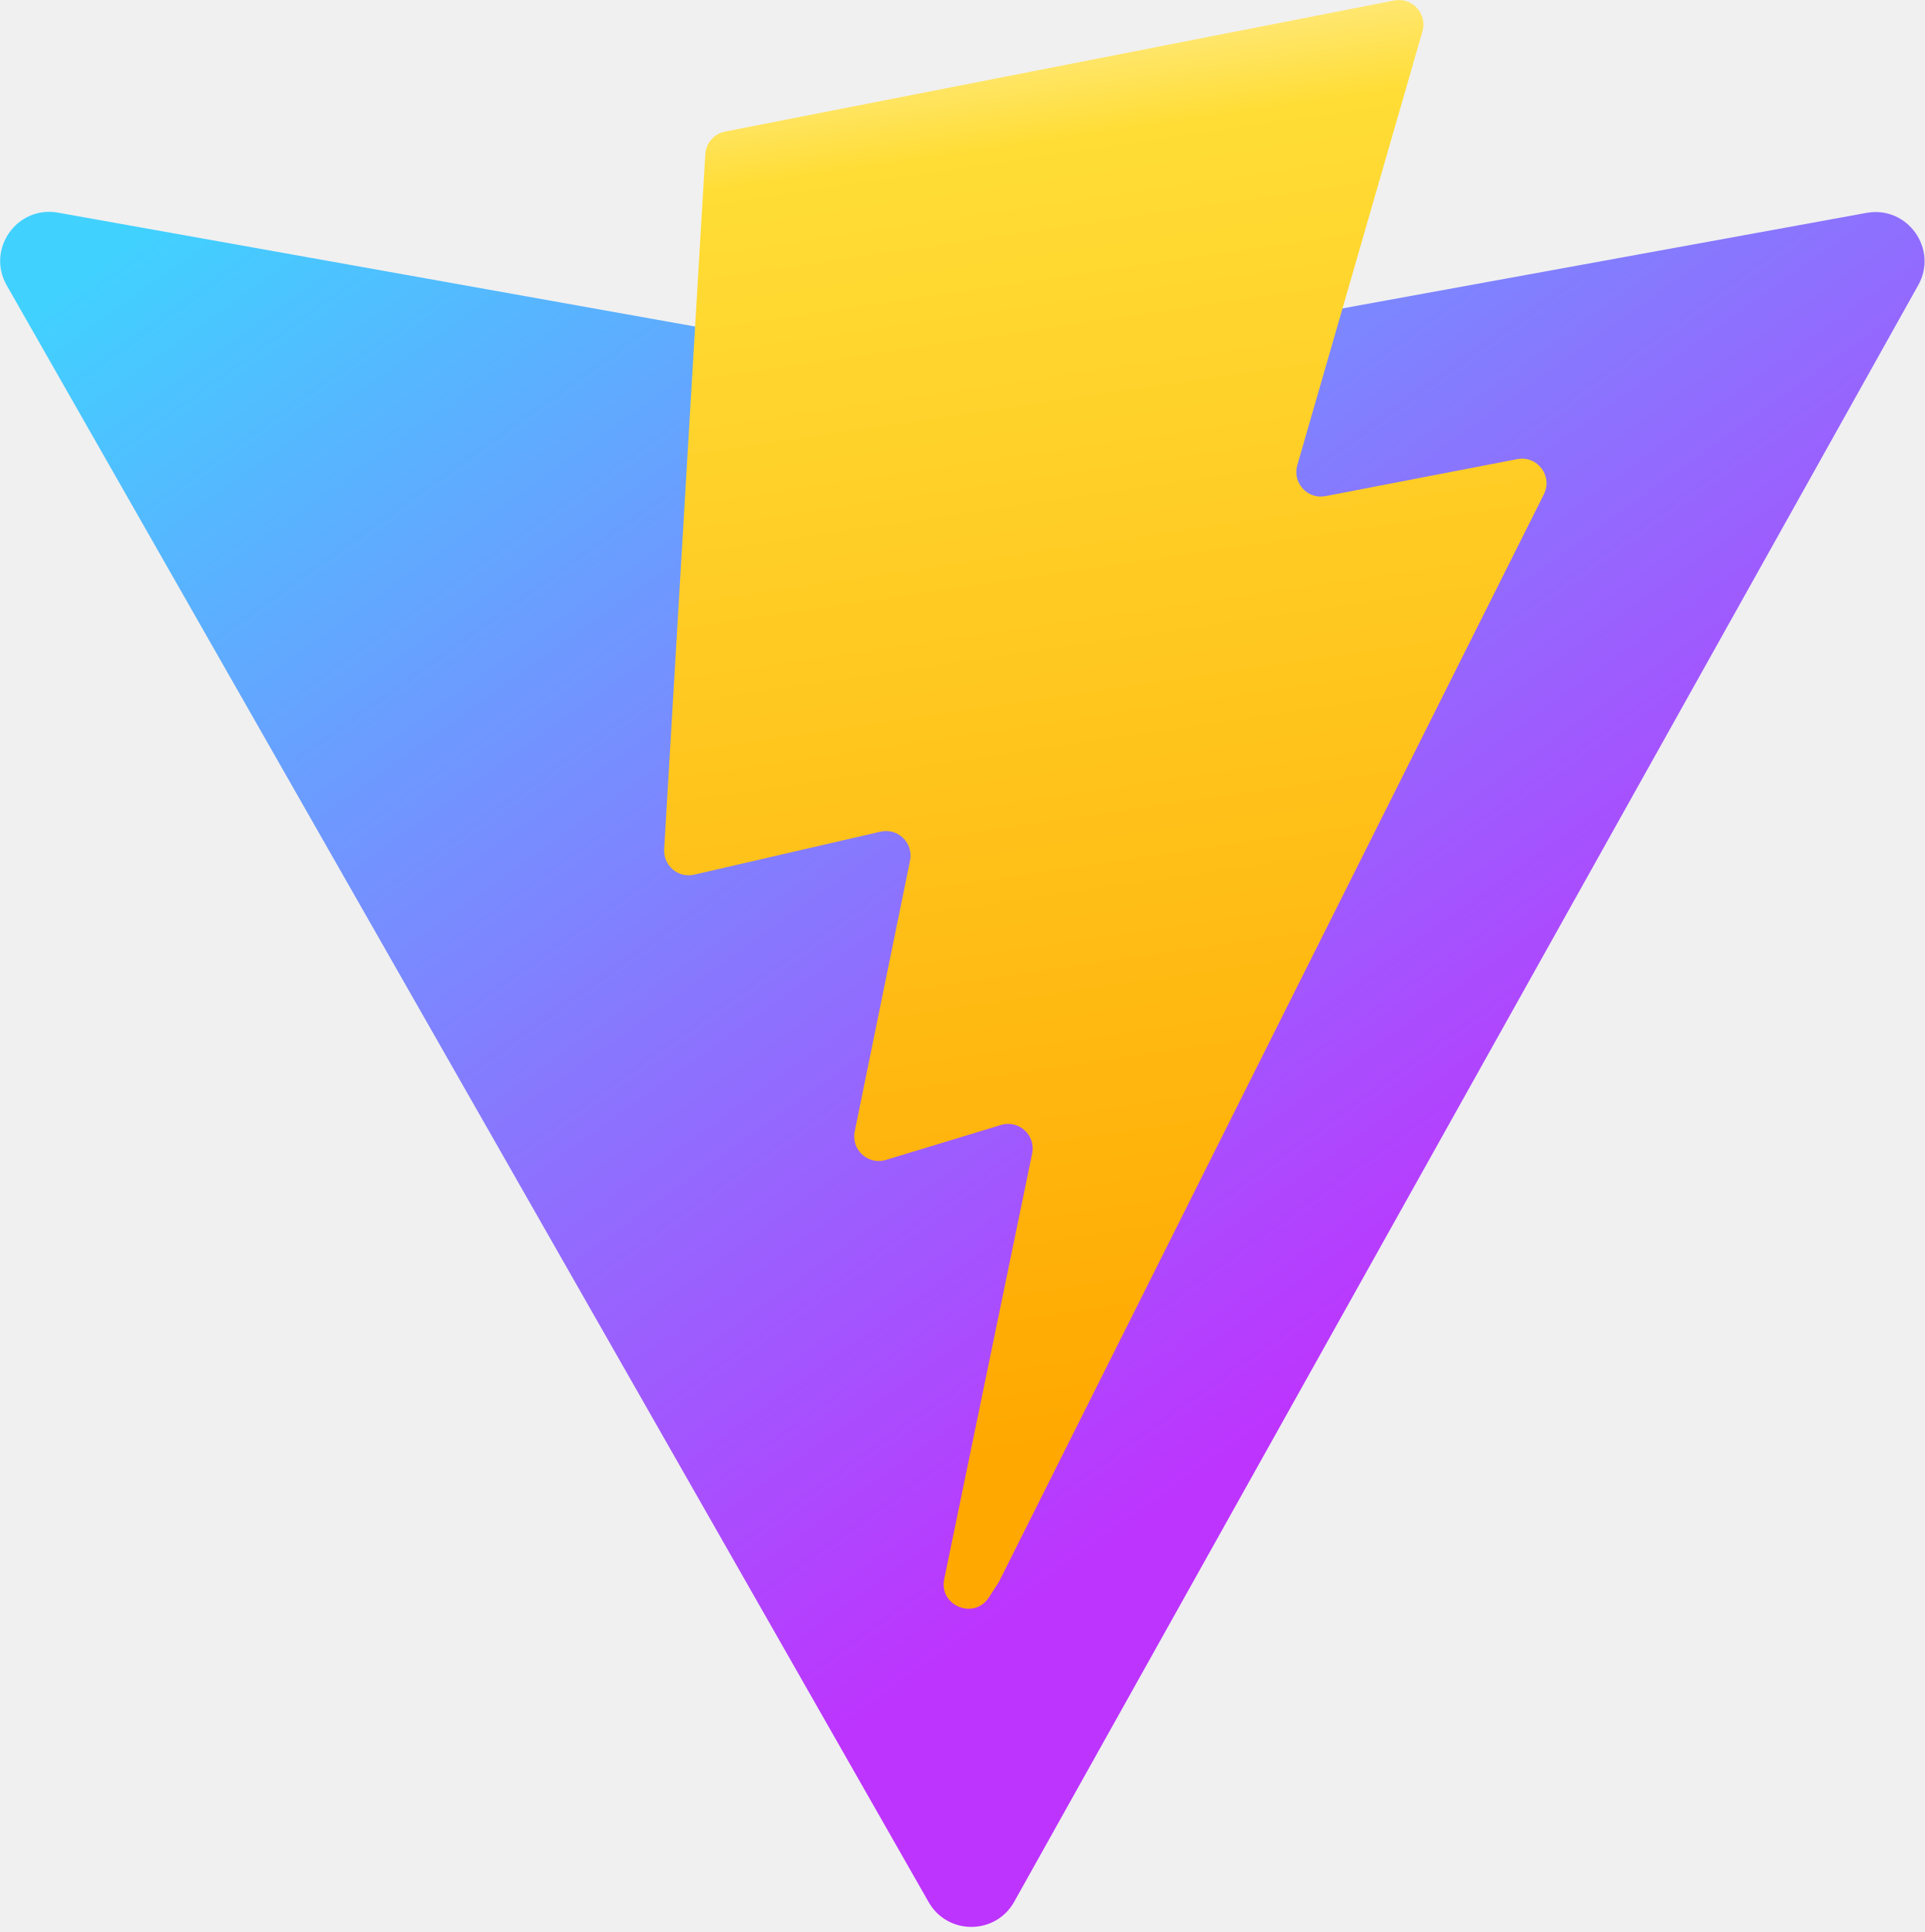
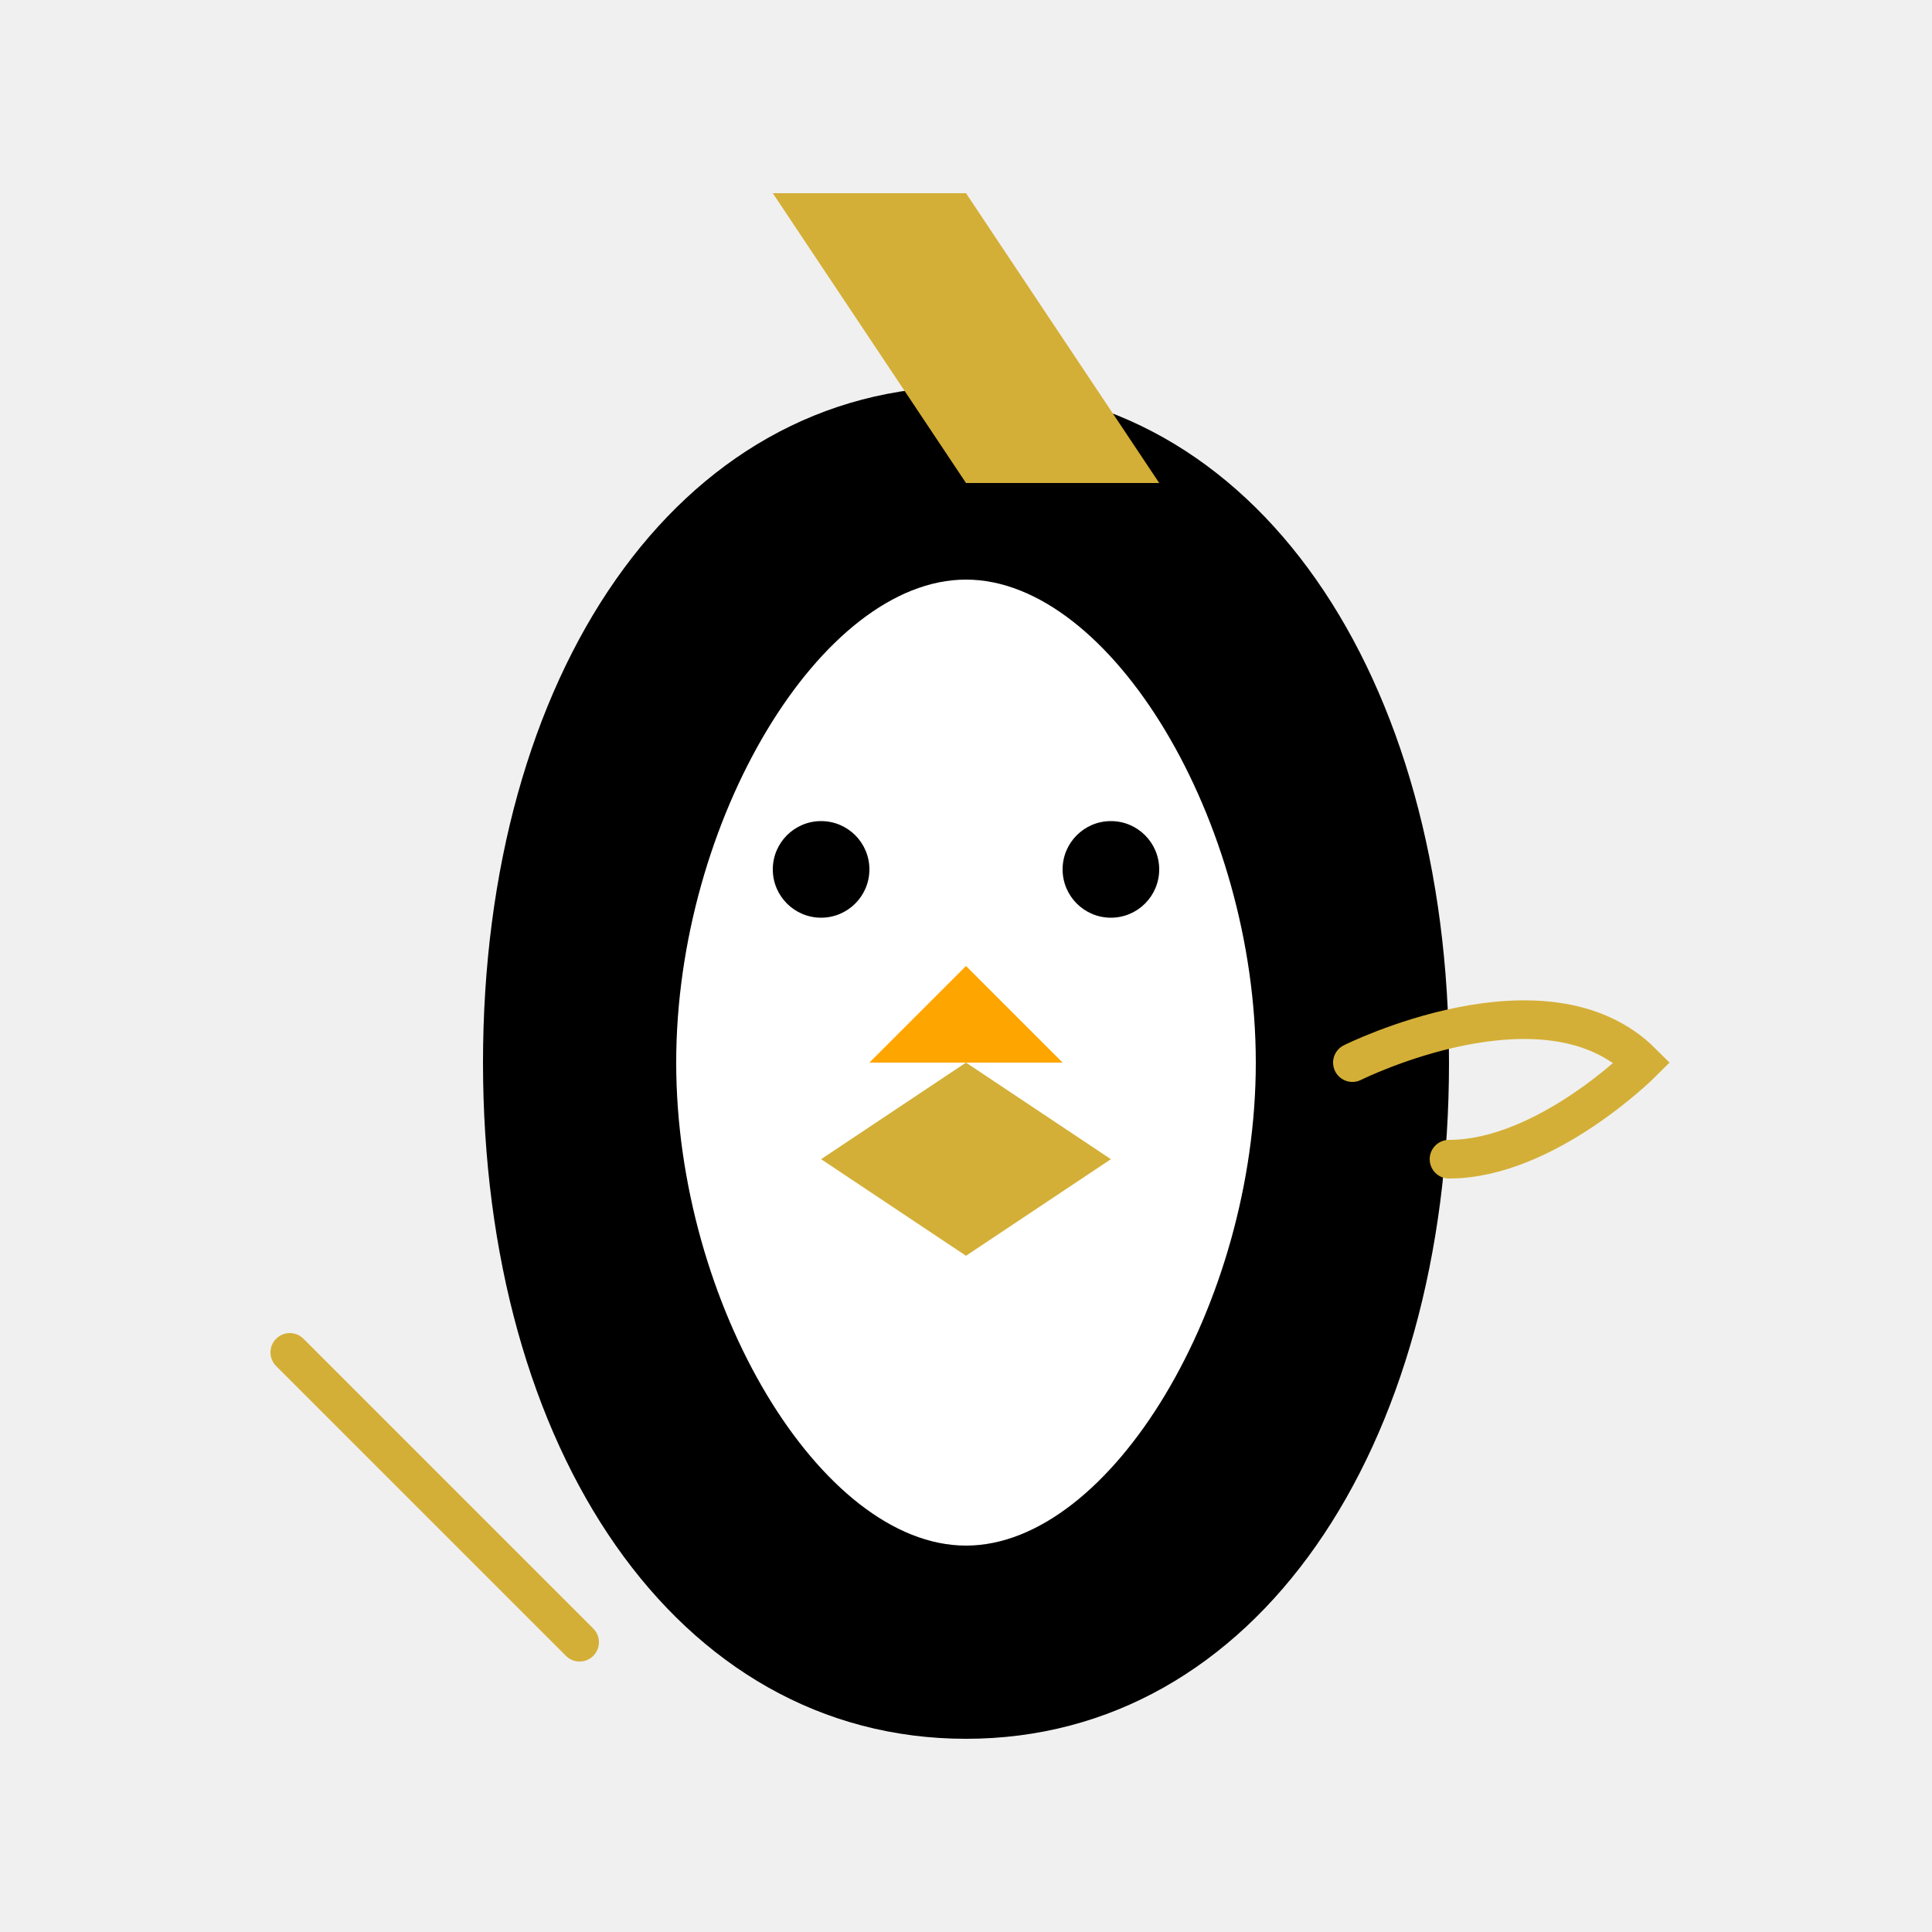
- <svg xmlns="http://www.w3.org/2000/svg" aria-hidden="true" role="img" class="iconify iconify--logos" width="31.88" height="32" preserveAspectRatio="xMidYMid meet" viewBox="0 0 256 257">
-   <defs>
-     <linearGradient id="IconifyId1813088fe1fbc01fb466" x1="-.828%" x2="57.636%" y1="7.652%" y2="78.411%">
-       <stop offset="0%" stop-color="#41D1FF" />
-       <stop offset="100%" stop-color="#BD34FE" />
-     </linearGradient>
-     <linearGradient id="IconifyId1813088fe1fbc01fb467" x1="43.376%" x2="50.316%" y1="2.242%" y2="89.03%">
-       <stop offset="0%" stop-color="#FFEA83" />
-       <stop offset="8.333%" stop-color="#FFDD35" />
-       <stop offset="100%" stop-color="#FFA800" />
-     </linearGradient>
-   </defs>
-   <path fill="url(#IconifyId1813088fe1fbc01fb466)" d="M255.153 37.938L134.897 252.976c-2.483 4.44-8.862 4.466-11.382.048L.875 37.958c-2.746-4.814 1.371-10.646 6.827-9.67l120.385 21.517a6.537 6.537 0 0 0 2.322-.004l117.867-21.483c5.438-.991 9.574 4.796 6.877 9.62Z" />
-   <path fill="url(#IconifyId1813088fe1fbc01fb467)" d="M185.432.063L96.44 17.501a3.268 3.268 0 0 0-2.634 3.014l-5.474 92.456a3.268 3.268 0 0 0 3.997 3.378l24.777-5.718c2.318-.535 4.413 1.507 3.936 3.838l-7.361 36.047c-.495 2.426 1.782 4.5 4.151 3.78l15.304-4.649c2.372-.72 4.652 1.36 4.15 3.788l-11.698 56.621c-.732 3.542 3.979 5.473 5.943 2.437l1.313-2.028l72.516-144.72c1.215-2.423-.88-5.186-3.54-4.672l-25.505 4.922c-2.396.462-4.435-1.77-3.759-4.114l16.646-57.705c.677-2.35-1.37-4.583-3.769-4.113Z" />
+ <svg xmlns="http://www.w3.org/2000/svg" width="200" height="200" viewBox="0 0 200 200" fill="none">
+   <path d="M100 40C70 40 50 70 50 110C50 150 70 180 100 180C130 180 150 150 150 110C150 70 130 40 100 40Z" fill="black" />
+   <path d="M100 60C85 60 70 85 70 110C70 135 85 160 100 160C115 160 130 135 130 110C130 85 115 60 100 60Z" fill="white" />
+   <circle cx="85" cy="90" r="5" fill="black" />
+   <circle cx="115" cy="90" r="5" fill="black" />
+   <path d="M100 100L90 110H110L100 100Z" fill="#FFA500" />
+   <path d="M80 20L100 50H120L100 20H80Z" fill="#D4AF37" />
+   <path d="M85 120L100 130L115 120L100 110L85 120Z" fill="#D4AF37" />
+   <path d="M140 110C140 110 160 100 170 110C170 110 160 120 150 120" stroke="#D4AF37" stroke-width="4" stroke-linecap="round" />
+   <path d="M30 140L60 170" stroke="#D4AF37" stroke-width="4" stroke-linecap="round" />
</svg>
